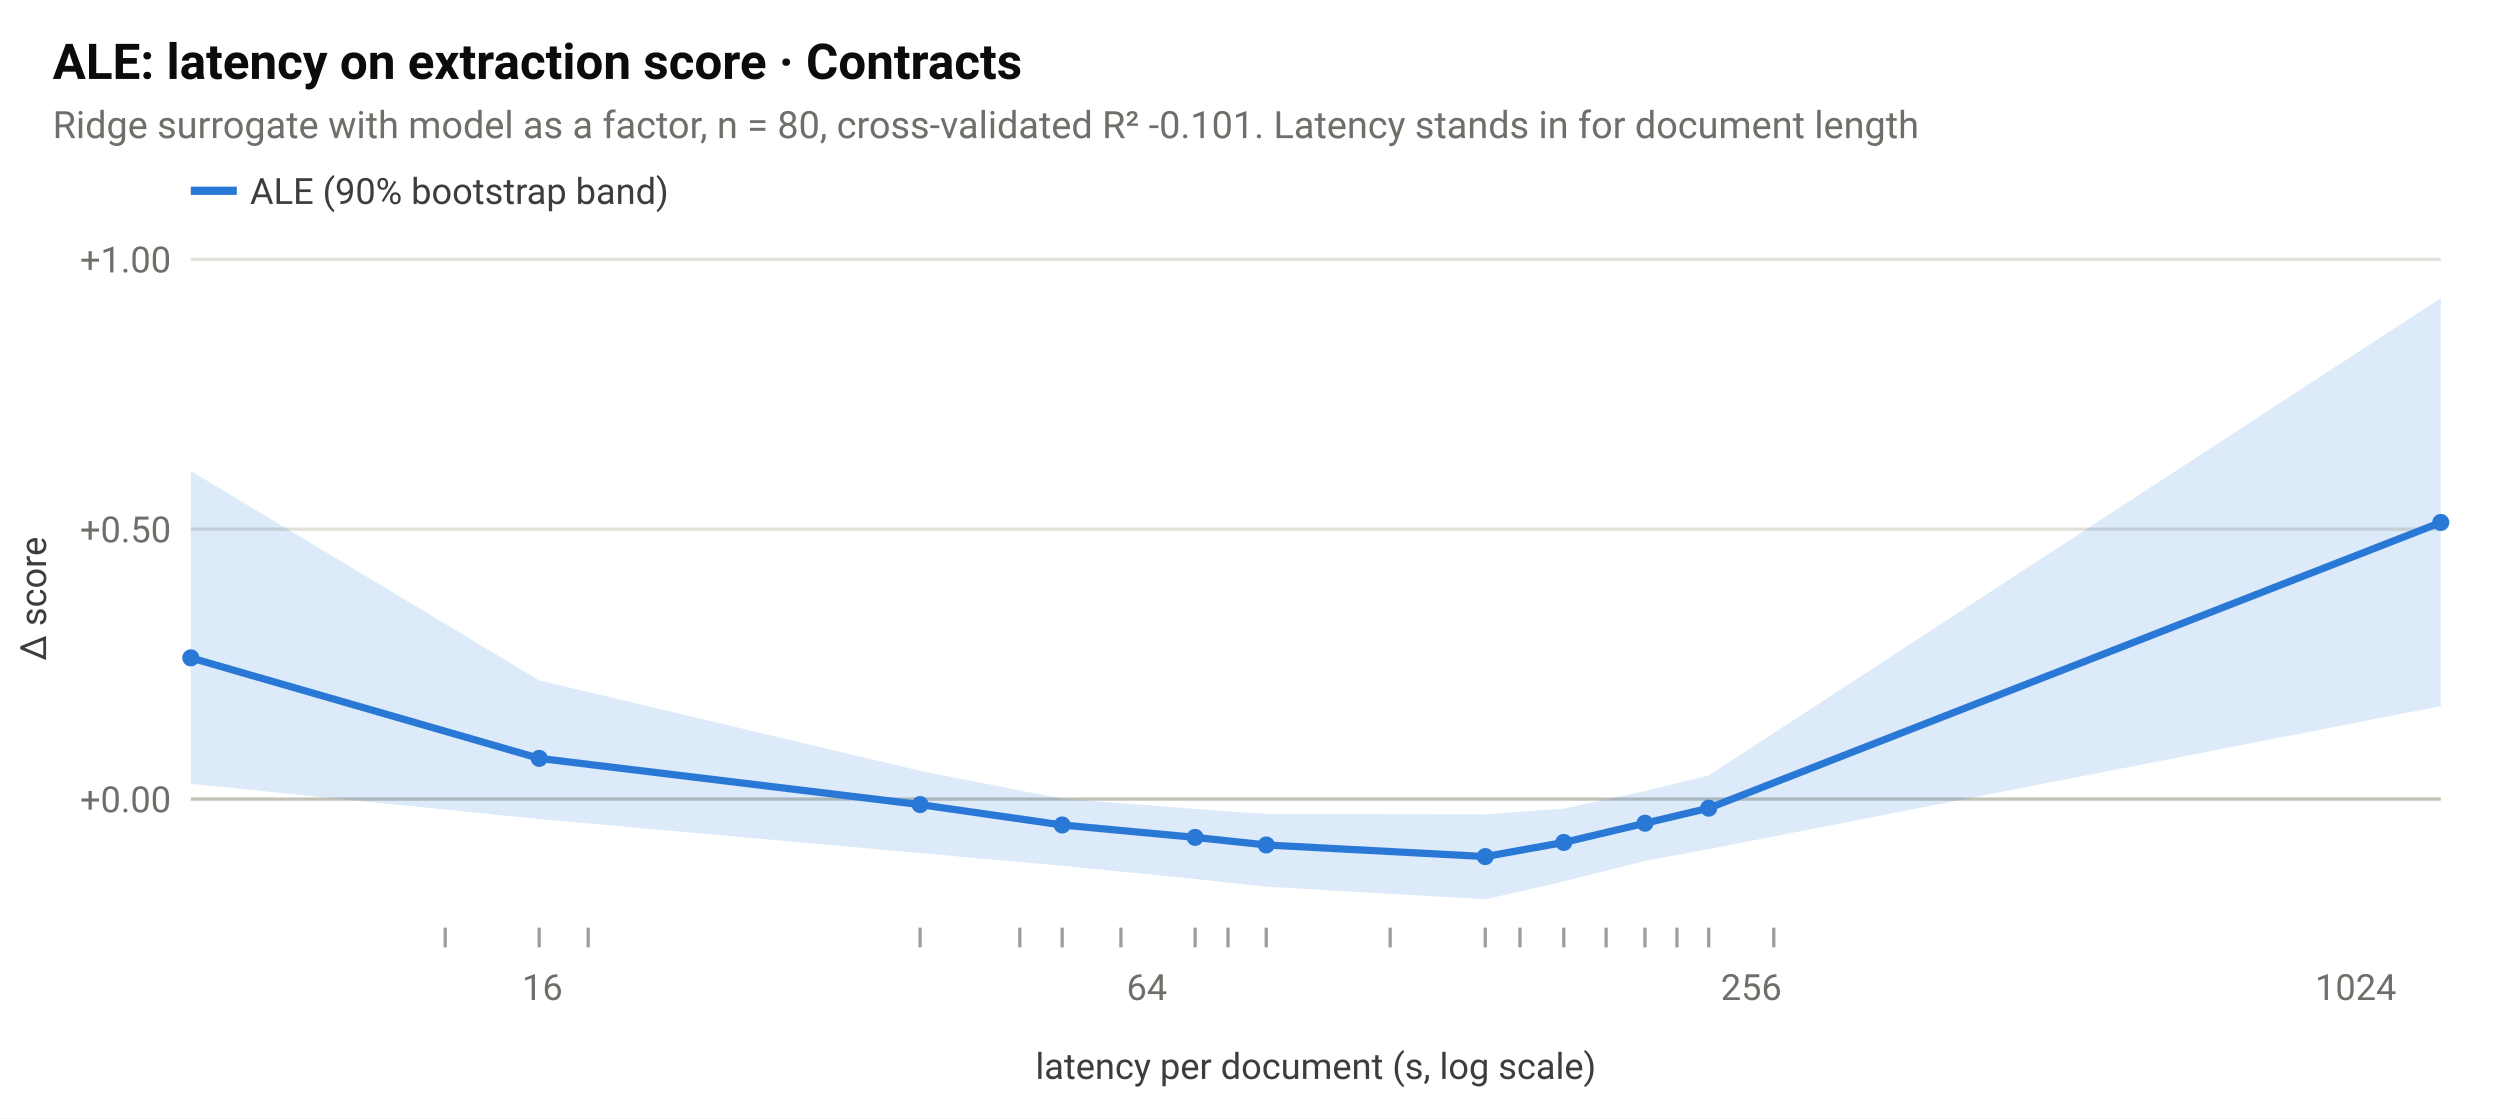
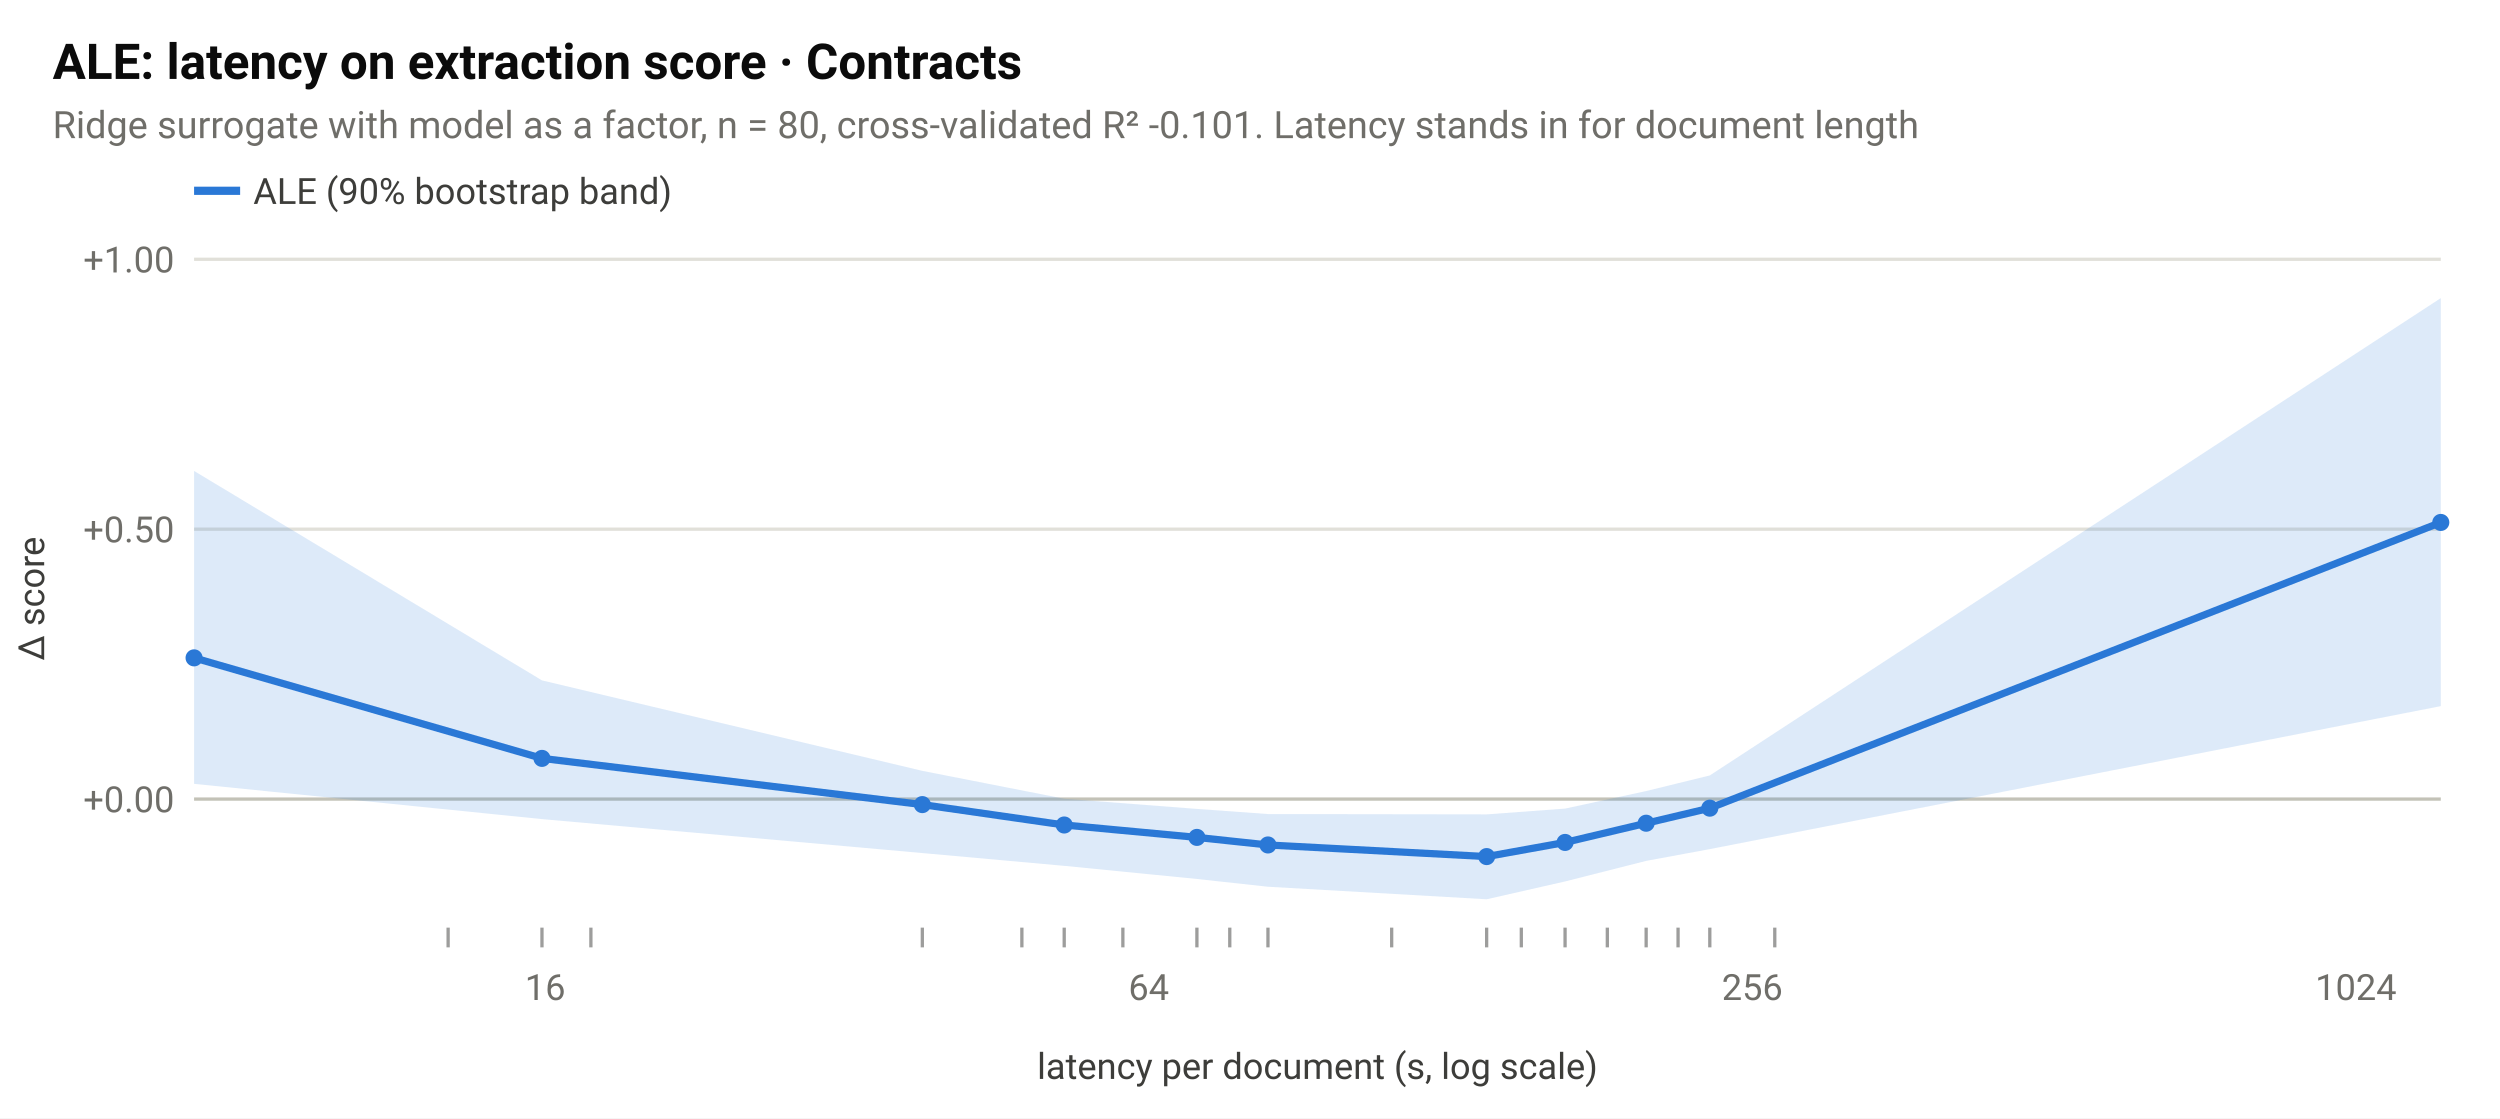
<svg xmlns="http://www.w3.org/2000/svg" width="760" height="340" viewBox="0 0 760 340" font-family="system-ui,-apple-system,'Segoe UI',Roboto,sans-serif" role="img">
  <rect width="760" height="340" fill="#ffffff" />
  <text x="16" y="24" font-size="15" font-weight="600" fill="#0b0b0b">ALE: latency on extraction score · Contracts</text>
  <text x="16" y="42" font-size="11.5" fill="#6f6e69">Ridge surrogate with model as a factor, n = 80, cross-validated R² -0.101. Latency stands in for document length</text>
-   <line x1="58" x2="742" y1="242.92" y2="242.92" stroke="#c3c2b7" />
-   <text x="52" y="246.92" font-size="11" fill="#6f6e69" text-anchor="end">+0.00</text>
-   <line x1="58" x2="742" y1="160.87" y2="160.87" stroke="#e1e0d9" />
-   <text x="52" y="164.87" font-size="11" fill="#6f6e69" text-anchor="end">+0.50</text>
-   <line x1="58" x2="742" y1="78.82" y2="78.82" stroke="#e1e0d9" />
-   <text x="52" y="82.82" font-size="11" fill="#6f6e69" text-anchor="end">+1.00</text>
-   <text x="164.89" y="304" font-size="11" fill="#6f6e69" text-anchor="middle">16</text>
-   <text x="348.64" y="304" font-size="11" fill="#6f6e69" text-anchor="middle">64</text>
-   <text x="532.39" y="304" font-size="11" fill="#6f6e69" text-anchor="middle">256</text>
-   <text x="716.14" y="304" font-size="11" fill="#6f6e69" text-anchor="middle">1024</text>
-   <text x="400" y="328" font-size="11" fill="#3d3d3a" text-anchor="middle">latency per document (s, log scale)</text>
-   <text x="14" y="182" font-size="11" fill="#3d3d3a" text-anchor="middle" transform="rotate(-90 14 182)">Δ score</text>
-   <line x1="135.34" x2="135.34" y1="288" y2="282" stroke="#3d3d3a" stroke-opacity="0.5" />
-   <line x1="163.91" x2="163.91" y1="288" y2="282" stroke="#3d3d3a" stroke-opacity="0.5" />
-   <line x1="178.81" x2="178.81" y1="288" y2="282" stroke="#3d3d3a" stroke-opacity="0.5" />
-   <line x1="279.71" x2="279.71" y1="288" y2="282" stroke="#3d3d3a" stroke-opacity="0.5" />
-   <line x1="310.02" x2="310.02" y1="288" y2="282" stroke="#3d3d3a" stroke-opacity="0.5" />
-   <line x1="322.9" x2="322.9" y1="288" y2="282" stroke="#3d3d3a" stroke-opacity="0.5" />
-   <line x1="340.76" x2="340.76" y1="288" y2="282" stroke="#3d3d3a" stroke-opacity="0.5" />
-   <line x1="363.31" x2="363.31" y1="288" y2="282" stroke="#3d3d3a" stroke-opacity="0.5" />
-   <line x1="373.31" x2="373.31" y1="288" y2="282" stroke="#3d3d3a" stroke-opacity="0.5" />
-   <line x1="384.94" x2="384.94" y1="288" y2="282" stroke="#3d3d3a" stroke-opacity="0.5" />
-   <line x1="422.61" x2="422.61" y1="288" y2="282" stroke="#3d3d3a" stroke-opacity="0.5" />
-   <line x1="451.52" x2="451.52" y1="288" y2="282" stroke="#3d3d3a" stroke-opacity="0.5" />
-   <line x1="462.07" x2="462.07" y1="288" y2="282" stroke="#3d3d3a" stroke-opacity="0.5" />
-   <line x1="475.39" x2="475.39" y1="288" y2="282" stroke="#3d3d3a" stroke-opacity="0.5" />
-   <line x1="488.26" x2="488.26" y1="288" y2="282" stroke="#3d3d3a" stroke-opacity="0.5" />
-   <line x1="500.07" x2="500.07" y1="288" y2="282" stroke="#3d3d3a" stroke-opacity="0.5" />
-   <line x1="509.8" x2="509.8" y1="288" y2="282" stroke="#3d3d3a" stroke-opacity="0.5" />
-   <line x1="519.45" x2="519.45" y1="288" y2="282" stroke="#3d3d3a" stroke-opacity="0.5" />
-   <line x1="539.23" x2="539.23" y1="288" y2="282" stroke="#3d3d3a" stroke-opacity="0.5" />
-   <polygon points="58,143.17 163.91,206.84 279.71,234.34 322.9,242.81 363.31,245.91 384.94,247.47 451.52,247.57 475.39,245.81 500.07,240.48 519.45,235.73 742,90.62 742,214.66 519.45,258.13 500.07,261.71 475.39,267.96 451.52,273.38 384.94,269.57 363.31,267.21 322.9,263.22 279.71,259.33 163.91,249.01 58,238.29" fill="#2a78d6" fill-opacity="0.16" />
-   <polyline points="58,199.99 163.91,230.55 279.71,244.6 322.9,250.8 363.31,254.57 384.94,256.87 451.52,260.4 475.39,256.1 500.07,250.26 519.45,245.68 742,158.82" fill="none" stroke="#2a78d6" stroke-width="2.2" stroke-linejoin="round" />
-   <circle cx="58" cy="199.99" r="2.6" fill="#2a78d6" />
-   <circle cx="163.91" cy="230.55" r="2.6" fill="#2a78d6" />
-   <circle cx="279.71" cy="244.6" r="2.6" fill="#2a78d6" />
-   <circle cx="322.9" cy="250.8" r="2.6" fill="#2a78d6" />
-   <circle cx="363.31" cy="254.57" r="2.6" fill="#2a78d6" />
-   <circle cx="384.94" cy="256.87" r="2.6" fill="#2a78d6" />
-   <circle cx="451.52" cy="260.4" r="2.6" fill="#2a78d6" />
-   <circle cx="475.39" cy="256.1" r="2.6" fill="#2a78d6" />
-   <circle cx="500.07" cy="250.26" r="2.6" fill="#2a78d6" />
-   <circle cx="519.45" cy="245.68" r="2.6" fill="#2a78d6" />
+   <line x1="59" x2="742" y1="242.92" y2="242.92" stroke="#c3c2b7" />
+   <text x="53" y="246.92" font-size="11" fill="#6f6e69" text-anchor="end">+0.00</text>
+   <line x1="59" x2="742" y1="160.87" y2="160.87" stroke="#e1e0d9" />
+   <text x="53" y="164.87" font-size="11" fill="#6f6e69" text-anchor="end">+0.50</text>
+   <line x1="59" x2="742" y1="78.82" y2="78.82" stroke="#e1e0d9" />
+   <text x="53" y="82.82" font-size="11" fill="#6f6e69" text-anchor="end">+1.00</text>
+   <text x="165.73" y="304" font-size="11" fill="#6f6e69" text-anchor="middle">16</text>
+   <text x="349.21" y="304" font-size="11" fill="#6f6e69" text-anchor="middle">64</text>
+   <text x="532.69" y="304" font-size="11" fill="#6f6e69" text-anchor="middle">256</text>
+   <text x="716.18" y="304" font-size="11" fill="#6f6e69" text-anchor="middle">1024</text>
+   <text x="400.5" y="328" font-size="11" fill="#3d3d3a" text-anchor="middle">latency per document (s, log scale)</text>
+   <text x="13.43" y="182" font-size="11" fill="#3d3d3a" text-anchor="middle" transform="rotate(-90 13.43 182)">Δ score</text>
+   <line x1="136.23" x2="136.23" y1="288" y2="282" stroke="#3d3d3a" stroke-opacity="0.5" />
+   <line x1="164.76" x2="164.76" y1="288" y2="282" stroke="#3d3d3a" stroke-opacity="0.5" />
+   <line x1="179.63" x2="179.63" y1="288" y2="282" stroke="#3d3d3a" stroke-opacity="0.5" />
+   <line x1="280.39" x2="280.39" y1="288" y2="282" stroke="#3d3d3a" stroke-opacity="0.5" />
+   <line x1="310.65" x2="310.65" y1="288" y2="282" stroke="#3d3d3a" stroke-opacity="0.5" />
+   <line x1="323.52" x2="323.52" y1="288" y2="282" stroke="#3d3d3a" stroke-opacity="0.5" />
+   <line x1="341.35" x2="341.35" y1="288" y2="282" stroke="#3d3d3a" stroke-opacity="0.5" />
+   <line x1="363.86" x2="363.86" y1="288" y2="282" stroke="#3d3d3a" stroke-opacity="0.5" />
+   <line x1="373.85" x2="373.85" y1="288" y2="282" stroke="#3d3d3a" stroke-opacity="0.5" />
+   <line x1="385.46" x2="385.46" y1="288" y2="282" stroke="#3d3d3a" stroke-opacity="0.5" />
+   <line x1="423.07" x2="423.07" y1="288" y2="282" stroke="#3d3d3a" stroke-opacity="0.5" />
+   <line x1="451.94" x2="451.94" y1="288" y2="282" stroke="#3d3d3a" stroke-opacity="0.5" />
+   <line x1="462.48" x2="462.48" y1="288" y2="282" stroke="#3d3d3a" stroke-opacity="0.5" />
+   <line x1="475.78" x2="475.78" y1="288" y2="282" stroke="#3d3d3a" stroke-opacity="0.5" />
+   <line x1="488.63" x2="488.63" y1="288" y2="282" stroke="#3d3d3a" stroke-opacity="0.5" />
+   <line x1="500.43" x2="500.43" y1="288" y2="282" stroke="#3d3d3a" stroke-opacity="0.5" />
+   <line x1="510.13" x2="510.13" y1="288" y2="282" stroke="#3d3d3a" stroke-opacity="0.5" />
+   <line x1="519.78" x2="519.78" y1="288" y2="282" stroke="#3d3d3a" stroke-opacity="0.5" />
+   <line x1="539.53" x2="539.53" y1="288" y2="282" stroke="#3d3d3a" stroke-opacity="0.5" />
+   <polygon points="59,143.17 164.76,206.84 280.39,234.34 323.52,242.81 363.86,245.91 385.46,247.47 451.94,247.57 475.78,245.81 500.43,240.48 519.78,235.73 742,90.62 742,214.66 519.78,258.13 500.43,261.71 475.78,267.96 451.94,273.38 385.46,269.57 363.86,267.21 323.52,263.22 280.39,259.33 164.76,249.01 59,238.29" fill="#2a78d6" fill-opacity="0.16" />
+   <polyline points="59,199.99 164.76,230.55 280.39,244.6 323.52,250.8 363.86,254.57 385.46,256.87 451.94,260.4 475.78,256.1 500.43,250.26 519.78,245.68 742,158.82" fill="none" stroke="#2a78d6" stroke-width="2.2" stroke-linejoin="round" />
+   <circle cx="59" cy="199.99" r="2.6" fill="#2a78d6" />
+   <circle cx="164.76" cy="230.55" r="2.6" fill="#2a78d6" />
+   <circle cx="280.39" cy="244.6" r="2.6" fill="#2a78d6" />
+   <circle cx="323.52" cy="250.8" r="2.6" fill="#2a78d6" />
+   <circle cx="363.86" cy="254.57" r="2.6" fill="#2a78d6" />
+   <circle cx="385.46" cy="256.87" r="2.6" fill="#2a78d6" />
+   <circle cx="451.94" cy="260.4" r="2.6" fill="#2a78d6" />
+   <circle cx="475.78" cy="256.1" r="2.6" fill="#2a78d6" />
+   <circle cx="500.43" cy="250.26" r="2.6" fill="#2a78d6" />
+   <circle cx="519.78" cy="245.68" r="2.6" fill="#2a78d6" />
  <circle cx="742" cy="158.82" r="2.6" fill="#2a78d6" />
-   <line x1="58" x2="72" y1="58" y2="58" stroke="#2a78d6" stroke-width="2.5" />
-   <text x="76" y="62" font-size="11" fill="#3d3d3a" text-anchor="start">ALE (90% bootstrap band)</text>
+   <line x1="59" x2="73" y1="58" y2="58" stroke="#2a78d6" stroke-width="2.5" />
+   <text x="77" y="62" font-size="11" fill="#3d3d3a" text-anchor="start">ALE (90% bootstrap band)</text>
</svg>
